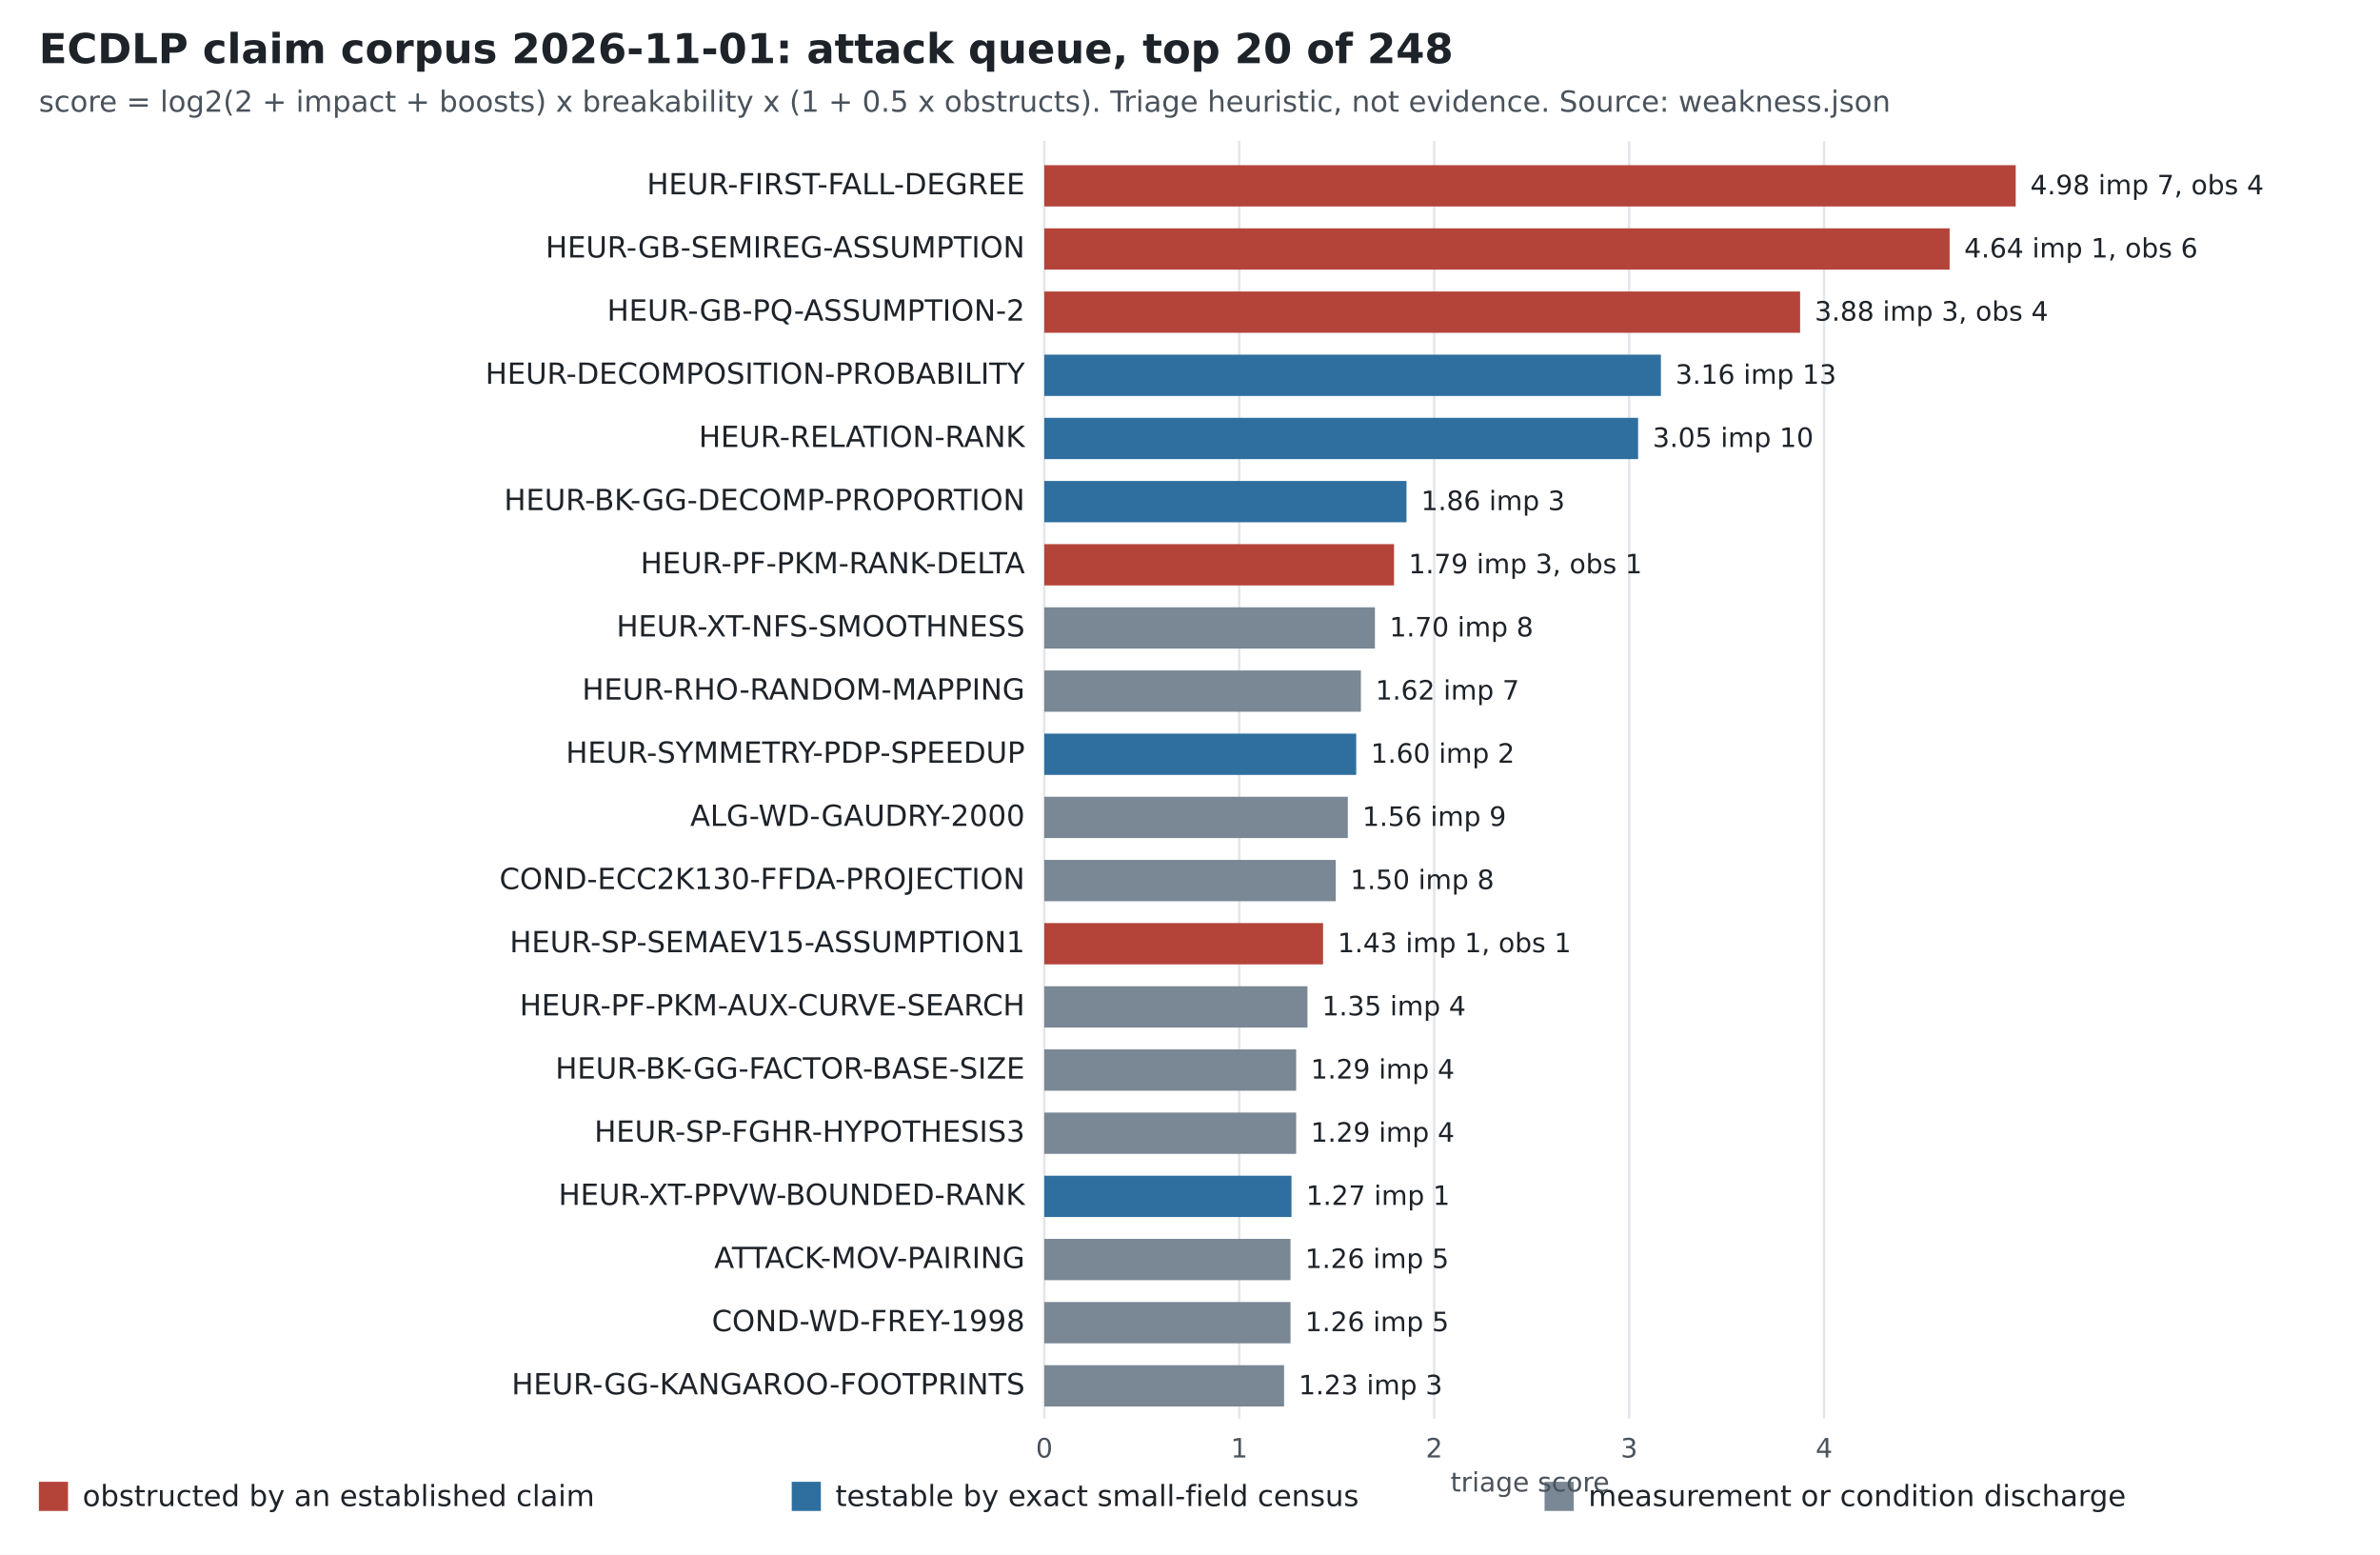
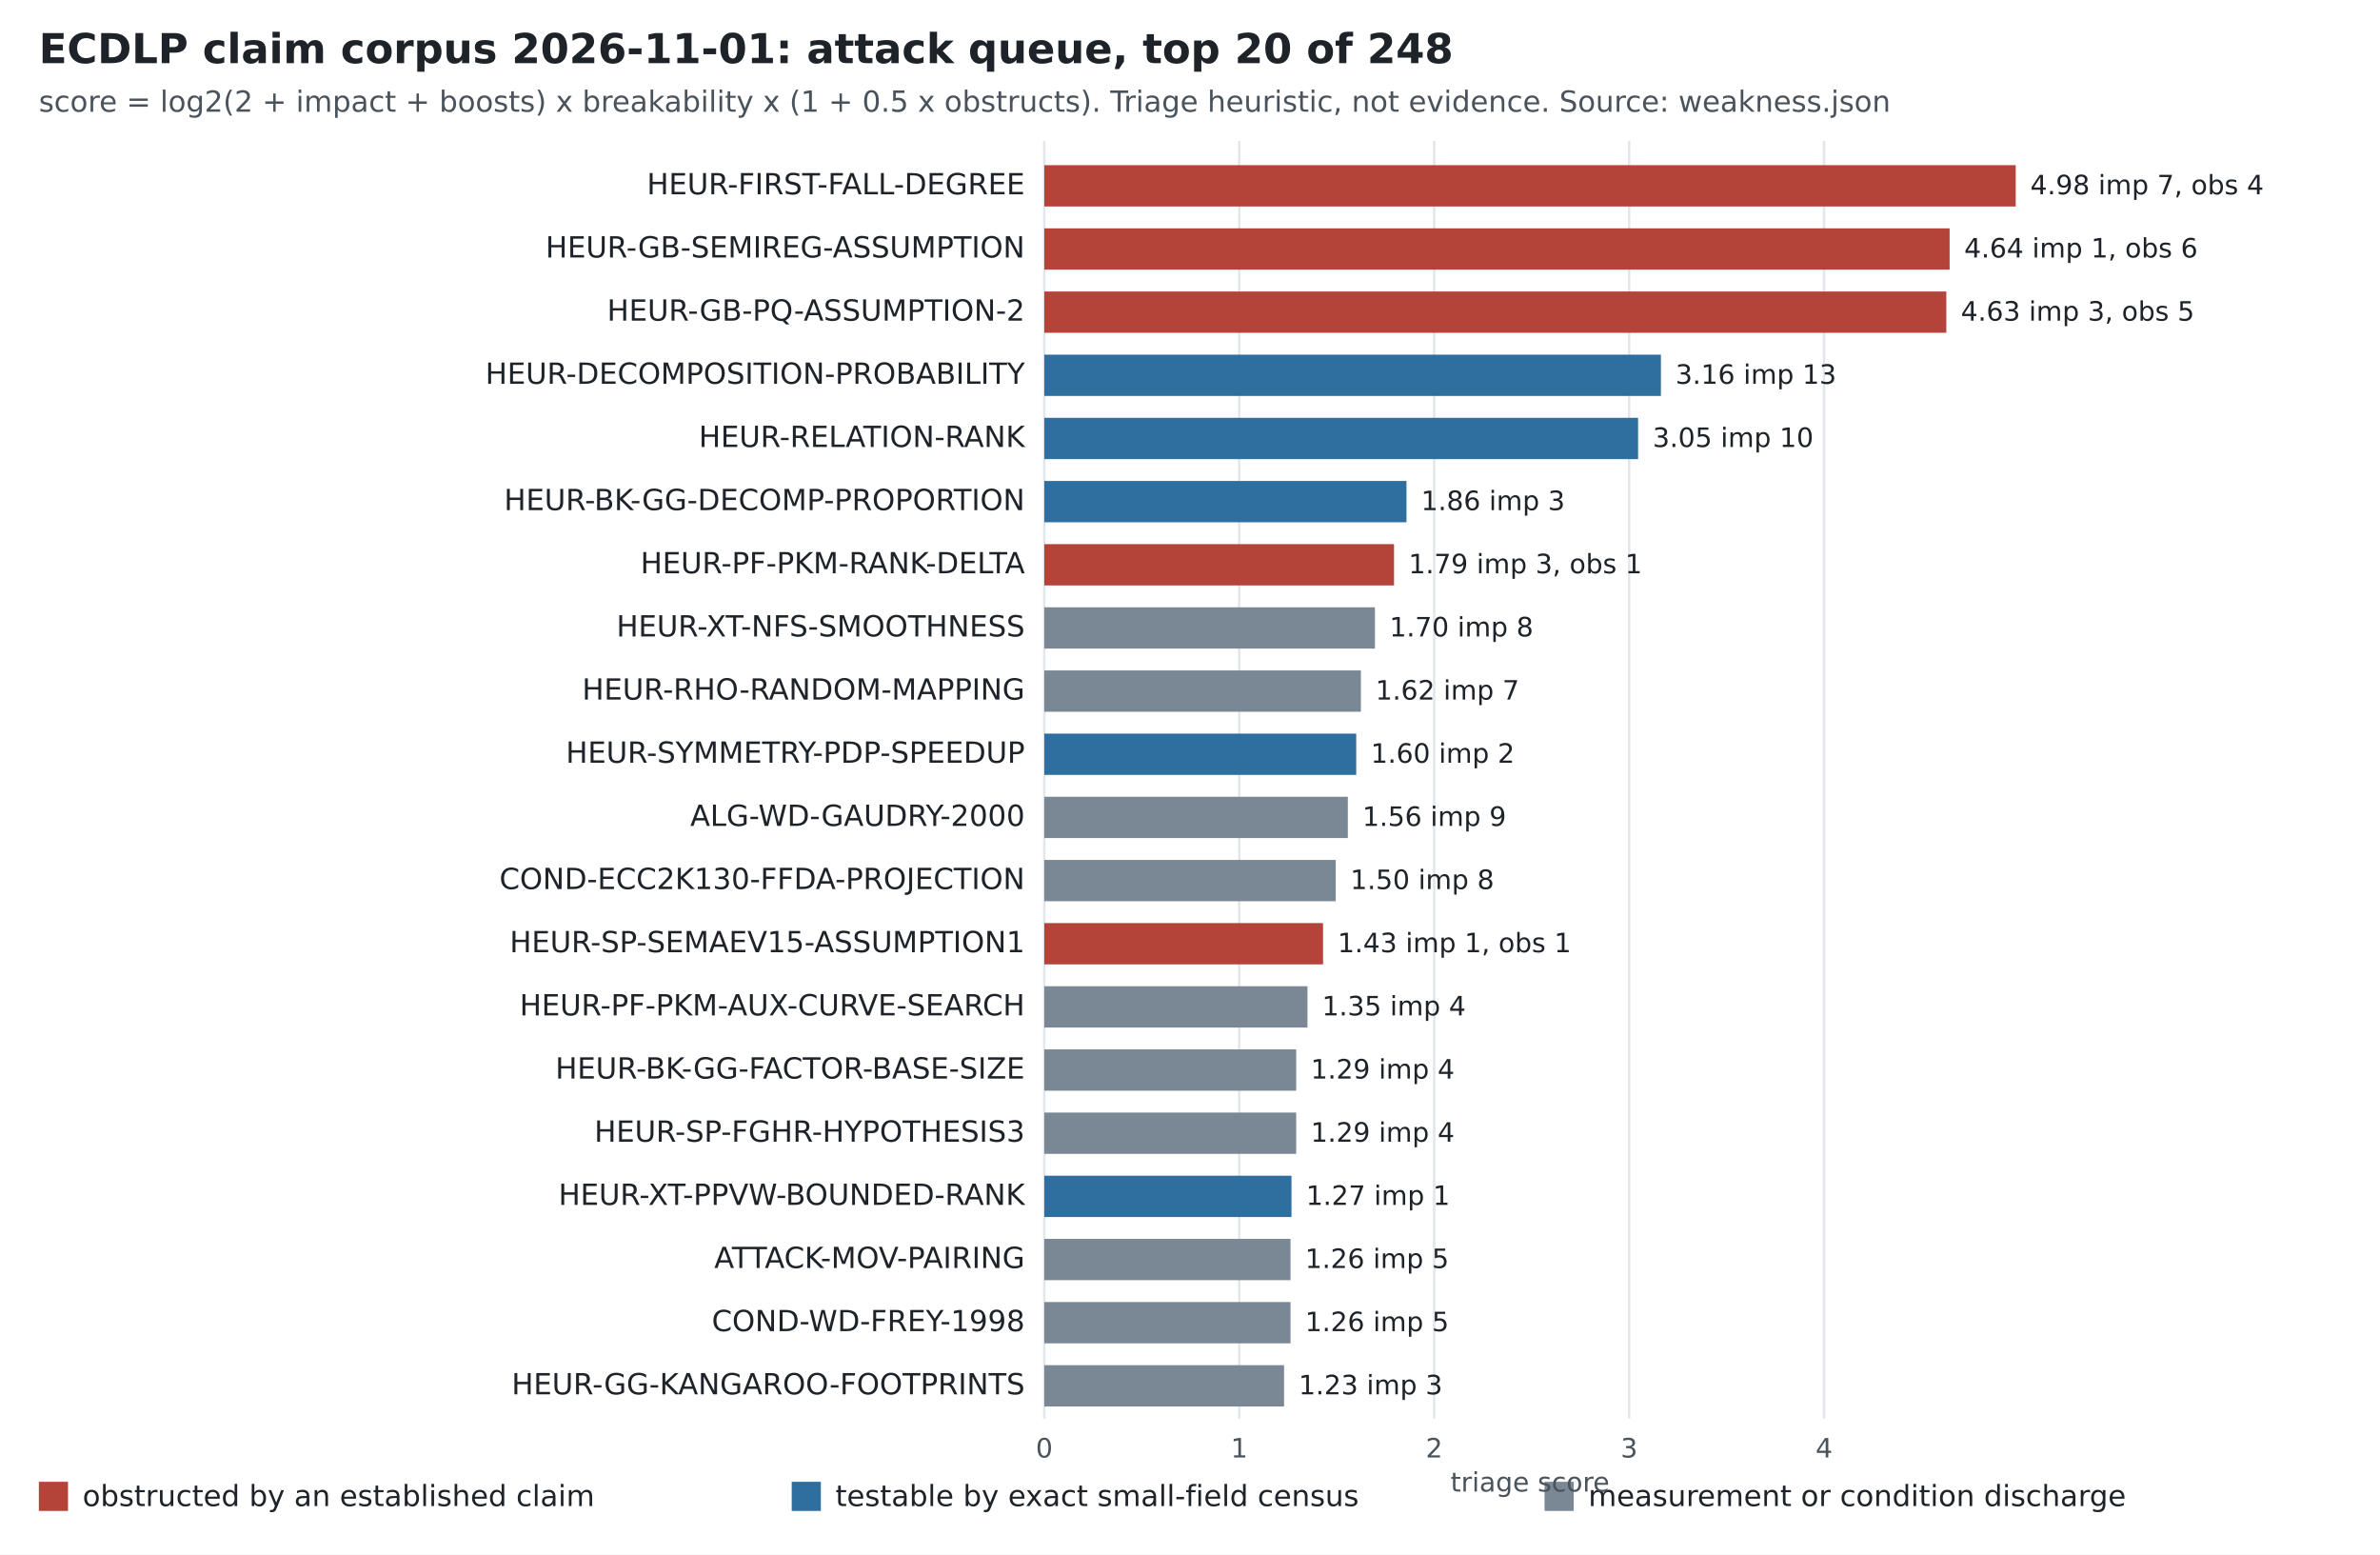
<svg xmlns="http://www.w3.org/2000/svg" width="980" height="640" viewBox="0 0 980 640" font-family="DejaVu Sans, Arial, sans-serif">
  <rect width="980" height="640" fill="#ffffff" />
  <text x="16" y="26" font-size="17" font-weight="bold" fill="#1d2329">ECDLP claim corpus 2026-11-01: attack queue, top 20 of 248</text>
  <text x="16" y="46" font-size="12" fill="#4a535c">score = log2(2 + impact + boosts) x breakability x (1 + 0.5 x obstructs). Triage heuristic, not evidence. Source: weakness.json</text>
  <line x1="430" y1="58" x2="430" y2="584" stroke="#e3e6ea" />
  <text x="430" y="600" font-size="11" text-anchor="middle" fill="#4a535c">0</text>
  <line x1="510.273" y1="58" x2="510.273" y2="584" stroke="#e3e6ea" />
  <text x="510.273" y="600" font-size="11" text-anchor="middle" fill="#4a535c">1</text>
  <line x1="590.546" y1="58" x2="590.546" y2="584" stroke="#e3e6ea" />
  <text x="590.546" y="600" font-size="11" text-anchor="middle" fill="#4a535c">2</text>
  <line x1="670.819" y1="58" x2="670.819" y2="584" stroke="#e3e6ea" />
  <text x="670.819" y="600" font-size="11" text-anchor="middle" fill="#4a535c">3</text>
  <line x1="751.092" y1="58" x2="751.092" y2="584" stroke="#e3e6ea" />
  <text x="751.092" y="600" font-size="11" text-anchor="middle" fill="#4a535c">4</text>
  <text x="422" y="80" font-size="12" text-anchor="end" fill="#1d2329">HEUR-FIRST-FALL-DEGREE</text>
  <rect x="430" y="68" width="400" height="17" fill="#b4443a" />
  <text x="836" y="80" font-size="11" fill="#1d2329">4.98  imp 7, obs 4</text>
  <text x="422" y="106" font-size="12" text-anchor="end" fill="#1d2329">HEUR-GB-SEMIREG-ASSUMPTION</text>
  <rect x="430" y="94" width="372.787" height="17" fill="#b4443a" />
  <text x="808.787" y="106" font-size="11" fill="#1d2329">4.64  imp 1, obs 6</text>
  <text x="422" y="132" font-size="12" text-anchor="end" fill="#1d2329">HEUR-GB-PQ-ASSUMPTION-2</text>
-   <rect x="430" y="120" width="311.218" height="17" fill="#b4443a" />
-   <text x="747.218" y="132" font-size="11" fill="#1d2329">3.88  imp 3, obs 4</text>
+   <rect x="430" y="120" width="371.423" height="17" fill="#b4443a" />
+   <text x="807.423" y="132" font-size="11" fill="#1d2329">4.63  imp 3, obs 5</text>
  <text x="422" y="158" font-size="12" text-anchor="end" fill="#1d2329">HEUR-DECOMPOSITION-PROBABILITY</text>
  <rect x="430" y="146" width="253.903" height="17" fill="#2f6f9f" />
  <text x="689.903" y="158" font-size="11" fill="#1d2329">3.16  imp 13</text>
  <text x="422" y="184" font-size="12" text-anchor="end" fill="#1d2329">HEUR-RELATION-RANK</text>
  <rect x="430" y="172" width="244.511" height="17" fill="#2f6f9f" />
  <text x="680.511" y="184" font-size="11" fill="#1d2329">3.05  imp 10</text>
  <text x="422" y="210" font-size="12" text-anchor="end" fill="#1d2329">HEUR-BK-GG-DECOMP-PROPORTION</text>
  <rect x="430" y="198" width="149.147" height="17" fill="#2f6f9f" />
  <text x="585.147" y="210" font-size="11" fill="#1d2329">1.86  imp 3</text>
  <text x="422" y="236" font-size="12" text-anchor="end" fill="#1d2329">HEUR-PF-PKM-RANK-DELTA</text>
  <rect x="430" y="224" width="144.01" height="17" fill="#b4443a" />
  <text x="580.01" y="236" font-size="11" fill="#1d2329">1.79  imp 3, obs 1</text>
  <text x="422" y="262" font-size="12" text-anchor="end" fill="#1d2329">HEUR-XT-NFS-SMOOTHNESS</text>
  <rect x="430" y="250" width="136.143" height="17" fill="#7a8794" />
  <text x="572.143" y="262" font-size="11" fill="#1d2329">1.70  imp 8</text>
  <text x="422" y="288" font-size="12" text-anchor="end" fill="#1d2329">HEUR-RHO-RANDOM-MAPPING</text>
  <rect x="430" y="276" width="130.363" height="17" fill="#7a8794" />
  <text x="566.363" y="288" font-size="11" fill="#1d2329">1.62  imp 7</text>
  <text x="422" y="314" font-size="12" text-anchor="end" fill="#1d2329">HEUR-SYMMETRY-PDP-SPEEDUP</text>
  <rect x="430" y="302" width="128.437" height="17" fill="#2f6f9f" />
  <text x="564.437" y="314" font-size="11" fill="#1d2329">1.60  imp 2</text>
  <text x="422" y="340" font-size="12" text-anchor="end" fill="#1d2329">ALG-WD-GAUDRY-2000</text>
  <rect x="430" y="328" width="124.985" height="17" fill="#7a8794" />
  <text x="560.985" y="340" font-size="11" fill="#1d2329">1.56  imp 9</text>
  <text x="422" y="366" font-size="12" text-anchor="end" fill="#1d2329">COND-ECC2K130-FFDA-PROJECTION</text>
  <rect x="430" y="354" width="120.008" height="17" fill="#7a8794" />
  <text x="556.008" y="366" font-size="11" fill="#1d2329">1.50  imp 8</text>
  <text x="422" y="392" font-size="12" text-anchor="end" fill="#1d2329">HEUR-SP-SEMAEV15-ASSUMPTION1</text>
  <rect x="430" y="380" width="114.79" height="17" fill="#b4443a" />
  <text x="550.79" y="392" font-size="11" fill="#1d2329">1.43  imp 1, obs 1</text>
  <text x="422" y="418" font-size="12" text-anchor="end" fill="#1d2329">HEUR-PF-PKM-AUX-CURVE-SEARCH</text>
  <rect x="430" y="406" width="108.368" height="17" fill="#7a8794" />
  <text x="544.368" y="418" font-size="11" fill="#1d2329">1.35  imp 4</text>
  <text x="422" y="444" font-size="12" text-anchor="end" fill="#1d2329">HEUR-BK-GG-FACTOR-BASE-SIZE</text>
  <rect x="430" y="432" width="103.713" height="17" fill="#7a8794" />
  <text x="539.713" y="444" font-size="11" fill="#1d2329">1.29  imp 4</text>
  <text x="422" y="470" font-size="12" text-anchor="end" fill="#1d2329">HEUR-SP-FGHR-HYPOTHESIS3</text>
  <rect x="430" y="458" width="103.713" height="17" fill="#7a8794" />
  <text x="539.713" y="470" font-size="11" fill="#1d2329">1.29  imp 4</text>
  <text x="422" y="496" font-size="12" text-anchor="end" fill="#1d2329">HEUR-XT-PPVW-BOUNDED-RANK</text>
  <rect x="430" y="484" width="101.786" height="17" fill="#2f6f9f" />
  <text x="537.786" y="496" font-size="11" fill="#1d2329">1.27  imp 1</text>
  <text x="422" y="522" font-size="12" text-anchor="end" fill="#1d2329">ATTACK-MOV-PAIRING</text>
  <rect x="430" y="510" width="101.385" height="17" fill="#7a8794" />
  <text x="537.385" y="522" font-size="11" fill="#1d2329">1.26  imp 5</text>
  <text x="422" y="548" font-size="12" text-anchor="end" fill="#1d2329">COND-WD-FREY-1998</text>
  <rect x="430" y="536" width="101.385" height="17" fill="#7a8794" />
  <text x="537.385" y="548" font-size="11" fill="#1d2329">1.26  imp 5</text>
  <text x="422" y="574" font-size="12" text-anchor="end" fill="#1d2329">HEUR-GG-KANGAROO-FOOTPRINTS</text>
  <rect x="430" y="562" width="98.736" height="17" fill="#7a8794" />
  <text x="534.736" y="574" font-size="11" fill="#1d2329">1.23  imp 3</text>
  <rect x="16" y="610" width="12" height="12" fill="#b4443a" />
  <text x="34" y="620" font-size="12" fill="#1d2329">obstructed by an established claim</text>
  <rect x="326" y="610" width="12" height="12" fill="#2f6f9f" />
  <text x="344" y="620" font-size="12" fill="#1d2329">testable by exact small-field census</text>
  <rect x="636" y="610" width="12" height="12" fill="#7a8794" />
  <text x="654" y="620" font-size="12" fill="#1d2329">measurement or condition discharge</text>
  <text x="630" y="614" font-size="11" text-anchor="middle" fill="#4a535c">triage score</text>
</svg>
